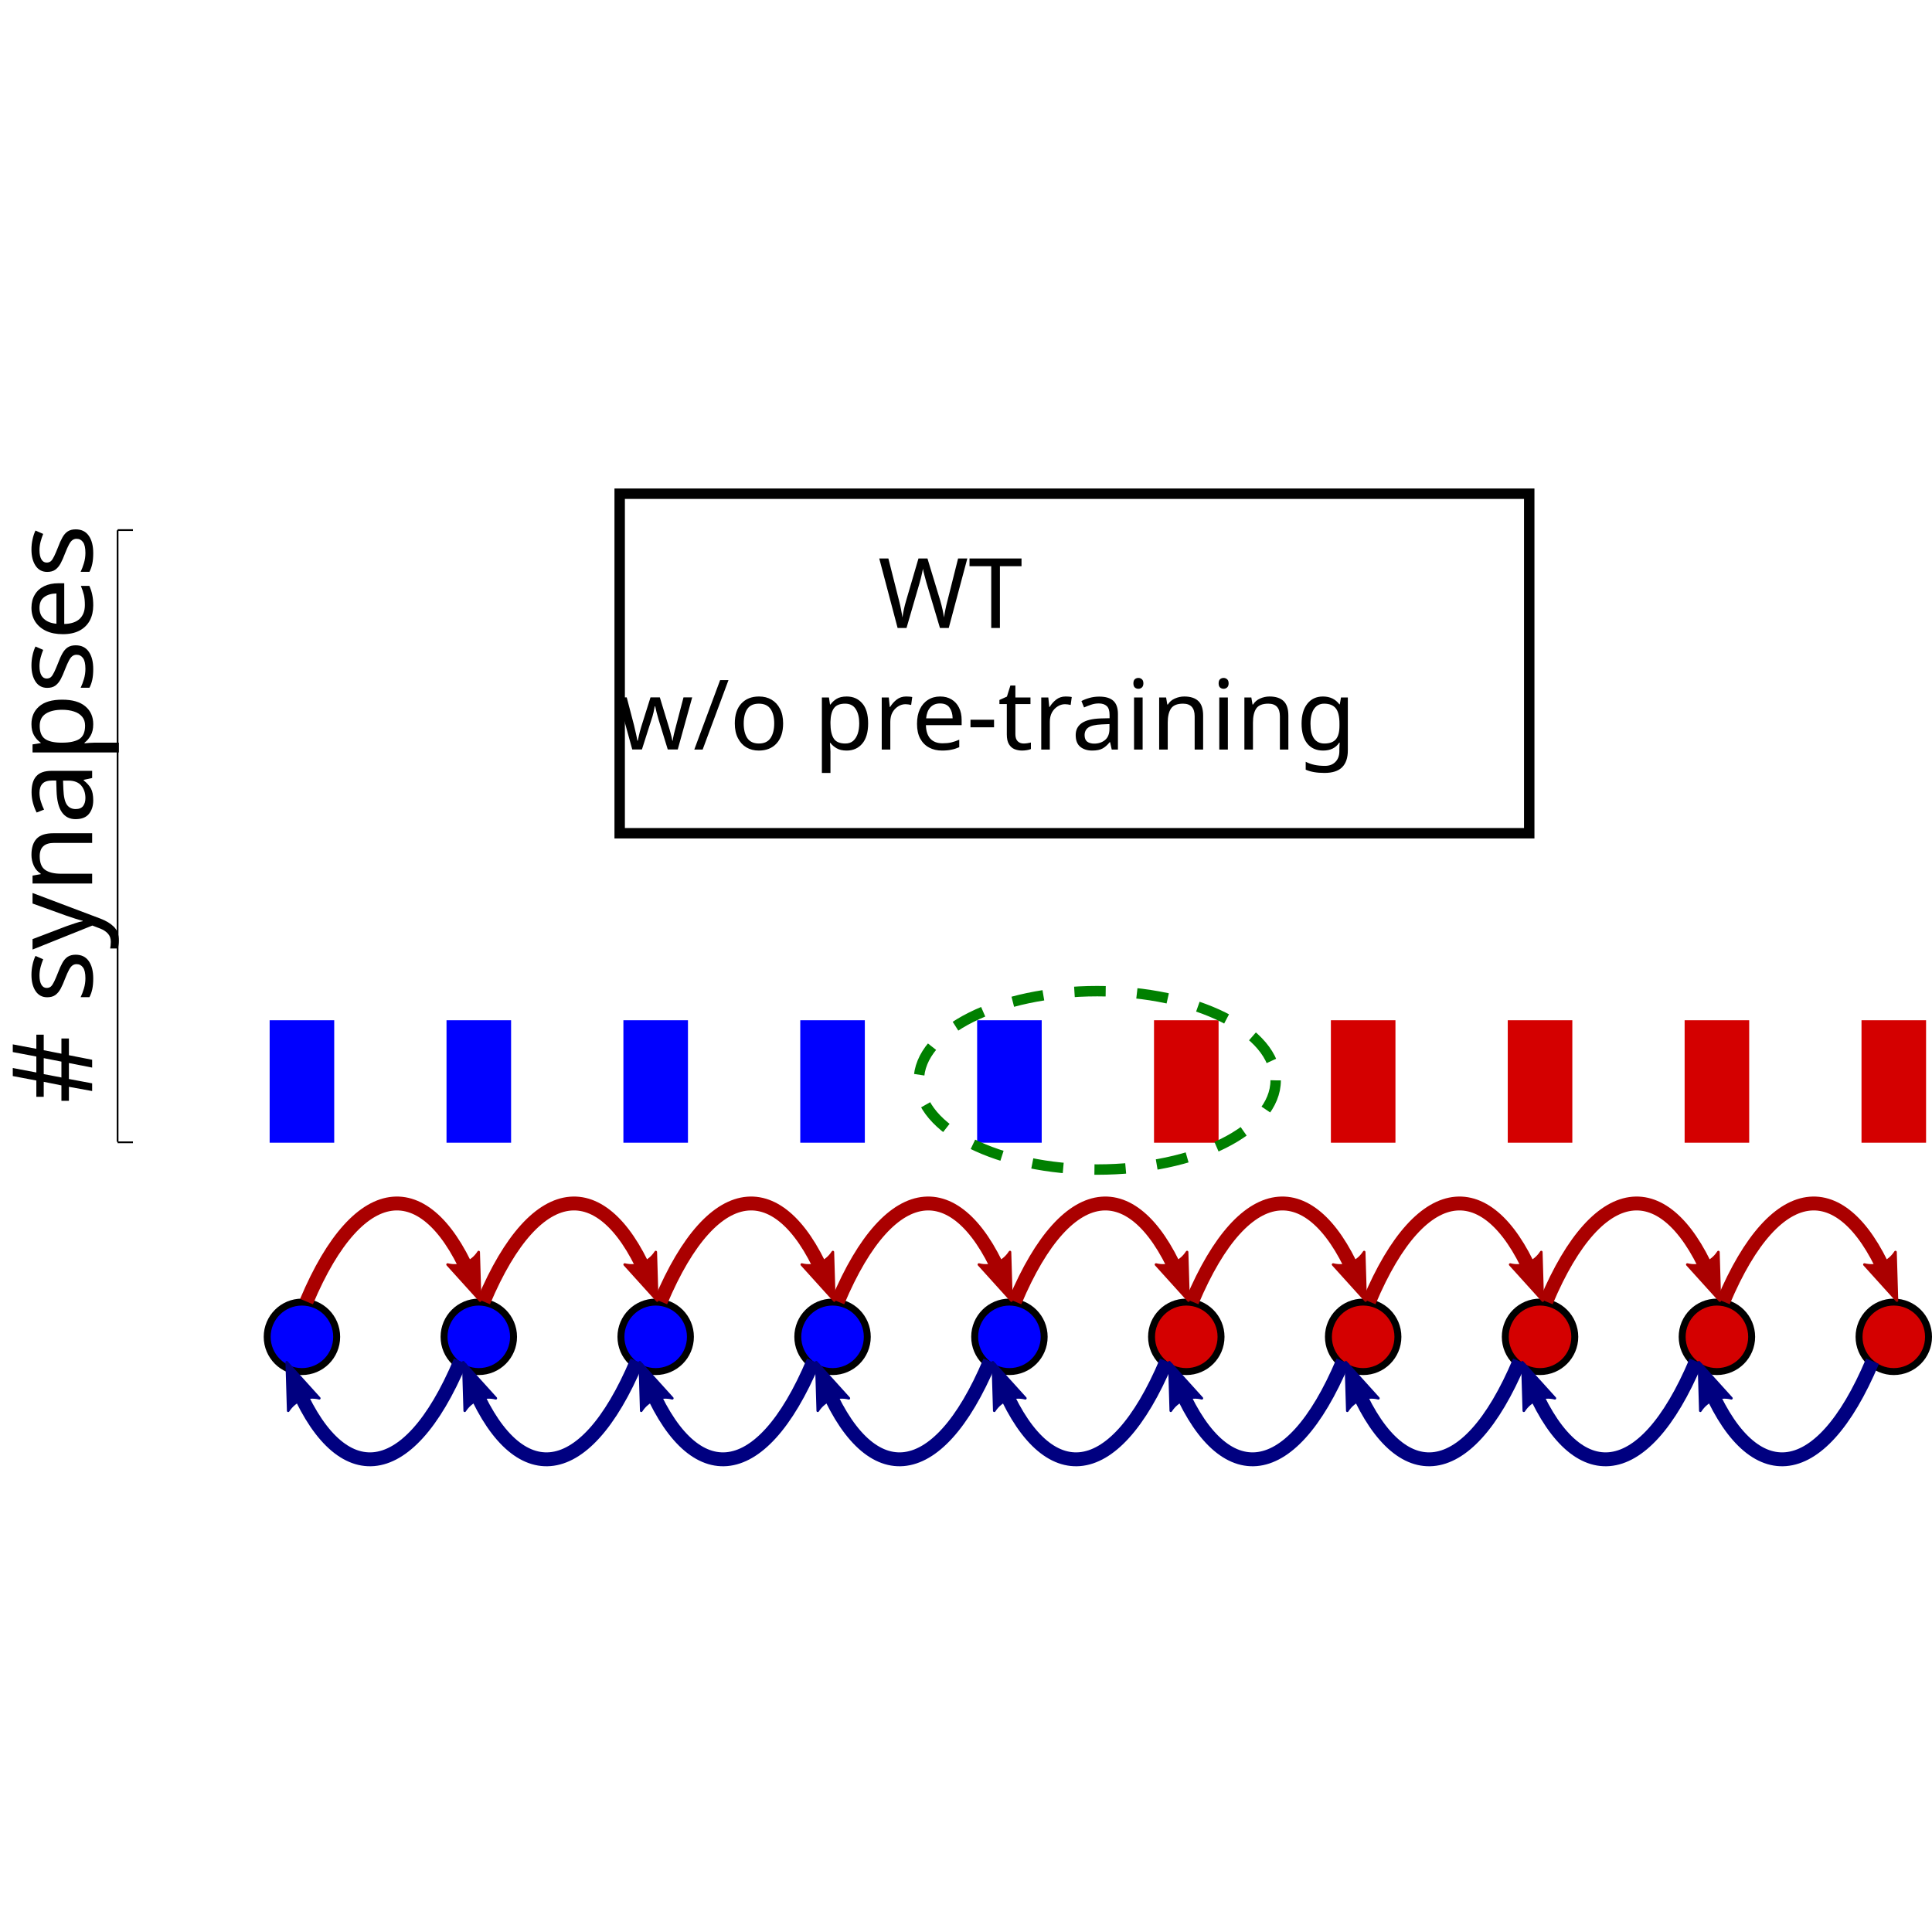
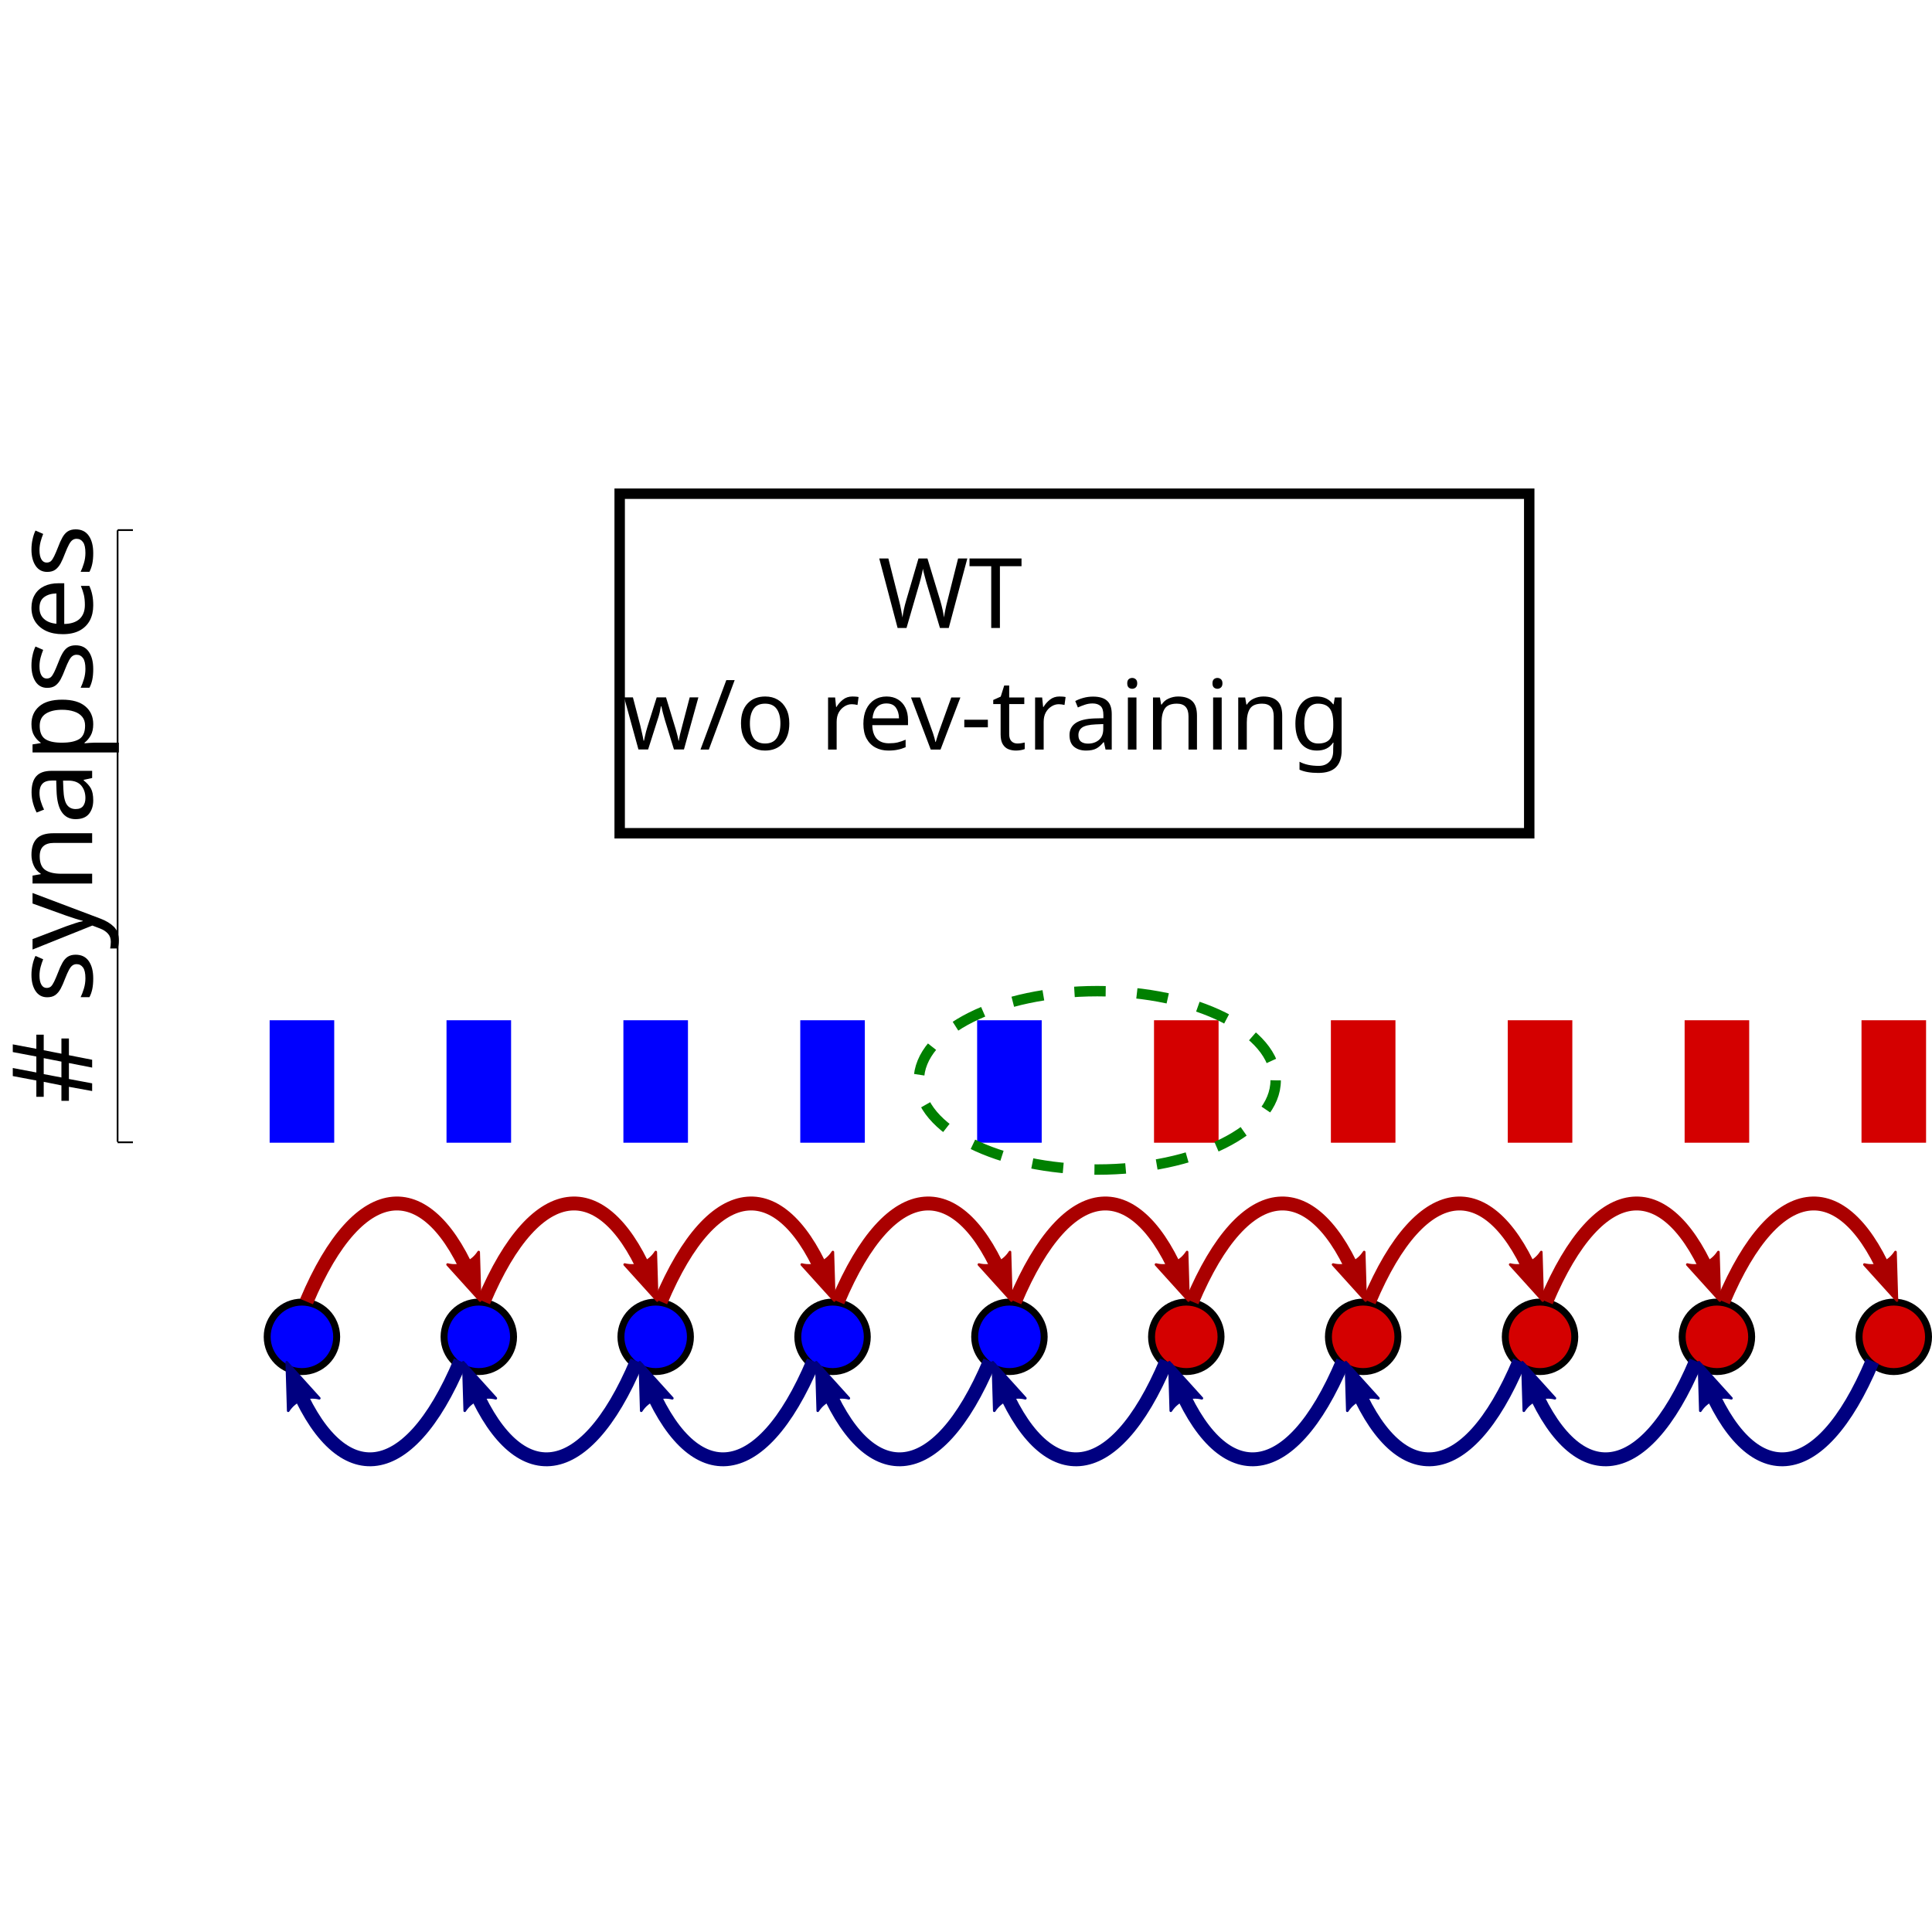
<svg xmlns="http://www.w3.org/2000/svg" width="278.043" height="278.043" id="svg2" version="1.1">
  <defs id="defs4">
    <marker orient="auto" refY="0" refX="0" id="Arrow2Send" style="overflow:visible">
      <path id="path4544" style="font-size:12px;fill-rule:evenodd;stroke-width:0.625;stroke-linejoin:round" d="M 8.719,4.034 -2.207,0.016 8.719,-4.002 c -1.745,2.372 -1.735,5.617 -6e-7,8.035 z" transform="matrix(-0.3,0,0,-0.3,0.69,0)" />
    </marker>
    <marker orient="auto" refY="0" refX="0" id="Arrow2Sstart" style="overflow:visible">
      <path id="path4541" style="font-size:12px;fill-rule:evenodd;stroke-width:0.625;stroke-linejoin:round" d="M 8.719,4.034 -2.207,0.016 8.719,-4.002 c -1.745,2.372 -1.735,5.617 -6e-7,8.035 z" transform="matrix(0.3,0,0,0.3,-0.69,0)" />
    </marker>
    <marker orient="auto" refY="0" refX="0" id="Arrow2Send-4" style="overflow:visible">
      <path id="path4544-5" style="font-size:12px;fill-rule:evenodd;stroke-width:0.625;stroke-linejoin:round" d="M 8.719,4.034 -2.207,0.016 8.719,-4.002 c -1.745,2.372 -1.735,5.617 -6e-7,8.035 z" transform="matrix(-0.3,0,0,-0.3,0.69,0)" />
    </marker>
    <marker orient="auto" refY="0" refX="0" id="Arrow2Send-3" style="overflow:visible">
      <path id="path4544-52" style="font-size:12px;fill-rule:evenodd;stroke-width:0.625;stroke-linejoin:round" d="M 8.719,4.034 -2.207,0.016 8.719,-4.002 c -1.745,2.372 -1.735,5.617 -6e-7,8.035 z" transform="matrix(-0.3,0,0,-0.3,0.69,0)" />
    </marker>
    <marker orient="auto" refY="0" refX="0" id="Arrow2Send-9" style="overflow:visible">
      <path id="path4544-4" style="font-size:12px;fill-rule:evenodd;stroke-width:0.625;stroke-linejoin:round" d="M 8.719,4.034 -2.207,0.016 8.719,-4.002 c -1.745,2.372 -1.735,5.617 -6e-7,8.035 z" transform="matrix(-0.3,0,0,-0.3,0.69,0)" />
    </marker>
    <marker orient="auto" refY="0" refX="0" id="Arrow2Send-0" style="overflow:visible">
      <path id="path4544-59" style="font-size:12px;fill-rule:evenodd;stroke-width:0.625;stroke-linejoin:round" d="M 8.719,4.034 -2.207,0.016 8.719,-4.002 c -1.745,2.372 -1.735,5.617 -6e-7,8.035 z" transform="matrix(-0.3,0,0,-0.3,0.69,0)" />
    </marker>
    <marker orient="auto" refY="0" refX="0" id="Arrow2Send-6" style="overflow:visible">
      <path id="path4544-594" style="font-size:12px;fill-rule:evenodd;stroke-width:0.625;stroke-linejoin:round" d="M 8.719,4.034 -2.207,0.016 8.719,-4.002 c -1.745,2.372 -1.735,5.617 -6e-7,8.035 z" transform="matrix(-0.3,0,0,-0.3,0.69,0)" />
    </marker>
    <marker orient="auto" refY="0" refX="0" id="Arrow2Send-43" style="overflow:visible">
      <path id="path4544-54" style="font-size:12px;fill-rule:evenodd;stroke-width:0.625;stroke-linejoin:round" d="M 8.719,4.034 -2.207,0.016 8.719,-4.002 c -1.745,2.372 -1.735,5.617 -6e-7,8.035 z" transform="matrix(-0.3,0,0,-0.3,0.69,0)" />
    </marker>
    <marker orient="auto" refY="0" refX="0" id="Arrow2Send-41" style="overflow:visible">
      <path id="path4544-6" style="font-size:12px;fill-rule:evenodd;stroke-width:0.625;stroke-linejoin:round" d="M 8.719,4.034 -2.207,0.016 8.719,-4.002 c -1.745,2.372 -1.735,5.617 -6e-7,8.035 z" transform="matrix(-0.3,0,0,-0.3,0.69,0)" />
    </marker>
    <marker orient="auto" refY="0" refX="0" id="Arrow2Send-1" style="overflow:visible">
      <path id="path4544-58" style="font-size:12px;fill-rule:evenodd;stroke-width:0.625;stroke-linejoin:round" d="M 8.719,4.034 -2.207,0.016 8.719,-4.002 c -1.745,2.372 -1.735,5.617 -6e-7,8.035 z" transform="matrix(-0.3,0,0,-0.3,0.69,0)" />
    </marker>
    <marker orient="auto" refY="0" refX="0" id="Arrow2Send-01" style="overflow:visible">
      <path id="path4544-40" style="font-size:12px;fill-rule:evenodd;stroke-width:0.625;stroke-linejoin:round" d="M 8.719,4.034 -2.207,0.016 8.719,-4.002 c -1.745,2.372 -1.735,5.617 -6e-7,8.035 z" transform="matrix(-0.3,0,0,-0.3,0.69,0)" />
    </marker>
    <marker orient="auto" refY="0" refX="0" id="Arrow2Send-91" style="overflow:visible">
      <path id="path4544-7" style="font-size:12px;fill-rule:evenodd;stroke-width:0.625;stroke-linejoin:round" d="M 8.719,4.034 -2.207,0.016 8.719,-4.002 c -1.745,2.372 -1.735,5.617 -6e-7,8.035 z" transform="matrix(-0.3,0,0,-0.3,0.69,0)" />
    </marker>
    <marker orient="auto" refY="0" refX="0" id="Arrow2Send-96" style="overflow:visible">
      <path id="path4544-8" style="font-size:12px;fill-rule:evenodd;stroke-width:0.625;stroke-linejoin:round" d="M 8.719,4.034 -2.207,0.016 8.719,-4.002 c -1.745,2.372 -1.735,5.617 -6e-7,8.035 z" transform="matrix(-0.3,0,0,-0.3,0.69,0)" />
    </marker>
    <marker orient="auto" refY="0" refX="0" id="Arrow2Send-30" style="overflow:visible">
      <path id="path4544-2" style="font-size:12px;fill-rule:evenodd;stroke-width:0.625;stroke-linejoin:round" d="M 8.719,4.034 -2.207,0.016 8.719,-4.002 c -1.745,2.372 -1.735,5.617 -6e-7,8.035 z" transform="matrix(-0.3,0,0,-0.3,0.69,0)" />
    </marker>
    <marker orient="auto" refY="0" refX="0" id="Arrow2Send-92" style="overflow:visible">
      <path id="path4544-24" style="font-size:12px;fill-rule:evenodd;stroke-width:0.625;stroke-linejoin:round" d="M 8.719,4.034 -2.207,0.016 8.719,-4.002 c -1.745,2.372 -1.735,5.617 -6e-7,8.035 z" transform="matrix(-0.3,0,0,-0.3,0.69,0)" />
    </marker>
    <marker orient="auto" refY="0" refX="0" id="Arrow2Send-8" style="overflow:visible">
      <path id="path4544-72" style="font-size:12px;fill-rule:evenodd;stroke-width:0.625;stroke-linejoin:round" d="M 8.719,4.034 -2.207,0.016 8.719,-4.002 c -1.745,2.372 -1.735,5.617 -6e-7,8.035 z" transform="matrix(-0.3,0,0,-0.3,0.69,0)" />
    </marker>
    <marker orient="auto" refY="0" refX="0" id="Arrow2Send-34" style="overflow:visible">
      <path id="path4544-3" style="font-size:12px;fill-rule:evenodd;stroke-width:0.625;stroke-linejoin:round" d="M 8.719,4.034 -2.207,0.016 8.719,-4.002 c -1.745,2.372 -1.735,5.617 -6e-7,8.035 z" transform="matrix(-0.3,0,0,-0.3,0.69,0)" />
    </marker>
    <marker orient="auto" refY="0" refX="0" id="Arrow2Send-32" style="overflow:visible">
      <path id="path4544-76" style="font-size:12px;fill-rule:evenodd;stroke-width:0.625;stroke-linejoin:round" d="M 8.719,4.034 -2.207,0.016 8.719,-4.002 c -1.745,2.372 -1.735,5.617 -6e-7,8.035 z" transform="matrix(-0.3,0,0,-0.3,0.69,0)" />
    </marker>
    <marker orient="auto" refY="0" refX="0" id="Arrow2Send-36" style="overflow:visible">
      <path id="path4544-9" style="font-size:12px;fill-rule:evenodd;stroke-width:0.625;stroke-linejoin:round" d="M 8.719,4.034 -2.207,0.016 8.719,-4.002 c -1.745,2.372 -1.735,5.617 -6e-7,8.035 z" transform="matrix(-0.3,0,0,-0.3,0.69,0)" />
    </marker>
    <marker orient="auto" refY="0" refX="0" id="Arrow2Send-33" style="overflow:visible">
      <path id="path4544-0" style="font-size:12px;fill-rule:evenodd;stroke-width:0.625;stroke-linejoin:round" d="M 8.719,4.034 -2.207,0.016 8.719,-4.002 c -1.745,2.372 -1.735,5.617 -6e-7,8.035 z" transform="matrix(-0.3,0,0,-0.3,0.69,0)" />
    </marker>
    <marker orient="auto" refY="0" refX="0" id="Arrow2SendM" style="overflow:visible">
      <path id="path3097" style="font-size:12px;fill:#aa0000;fill-rule:evenodd;stroke:#aa0000;stroke-width:0.625;stroke-linejoin:round" d="M 8.719,4.034 -2.207,0.016 8.719,-4.002 c -1.745,2.372 -1.735,5.617 -6e-7,8.035 z" transform="matrix(-0.3,0,0,-0.3,0.69,0)" />
    </marker>
    <marker orient="auto" refY="0" refX="0" id="Arrow2Sendg" style="overflow:visible">
      <path id="path3100" style="font-size:12px;fill:#aa0000;fill-rule:evenodd;stroke:#aa0000;stroke-width:0.625;stroke-linejoin:round" d="M 8.719,4.034 -2.207,0.016 8.719,-4.002 c -1.745,2.372 -1.735,5.617 -6e-7,8.035 z" transform="matrix(-0.3,0,0,-0.3,0.69,0)" />
    </marker>
    <marker orient="auto" refY="0" refX="0" id="Arrow2Send3" style="overflow:visible">
      <path id="path3103" style="font-size:12px;fill:#aa0000;fill-rule:evenodd;stroke:#aa0000;stroke-width:0.625;stroke-linejoin:round" d="M 8.719,4.034 -2.207,0.016 8.719,-4.002 c -1.745,2.372 -1.735,5.617 -6e-7,8.035 z" transform="matrix(-0.3,0,0,-0.3,0.69,0)" />
    </marker>
    <marker orient="auto" refY="0" refX="0" id="Arrow2Sends" style="overflow:visible">
      <path id="path3106" style="font-size:12px;fill:#aa0000;fill-rule:evenodd;stroke:#aa0000;stroke-width:0.625;stroke-linejoin:round" d="M 8.719,4.034 -2.207,0.016 8.719,-4.002 c -1.745,2.372 -1.735,5.617 -6e-7,8.035 z" transform="matrix(-0.3,0,0,-0.3,0.69,0)" />
    </marker>
    <marker orient="auto" refY="0" refX="0" id="Arrow2Sendz" style="overflow:visible">
      <path id="path3109" style="font-size:12px;fill:#aa0000;fill-rule:evenodd;stroke:#aa0000;stroke-width:0.625;stroke-linejoin:round" d="M 8.719,4.034 -2.207,0.016 8.719,-4.002 c -1.745,2.372 -1.735,5.617 -6e-7,8.035 z" transform="matrix(-0.3,0,0,-0.3,0.69,0)" />
    </marker>
    <marker orient="auto" refY="0" refX="0" id="Arrow2SendI" style="overflow:visible">
      <path id="path3112" style="font-size:12px;fill:#aa0000;fill-rule:evenodd;stroke:#aa0000;stroke-width:0.625;stroke-linejoin:round" d="M 8.719,4.034 -2.207,0.016 8.719,-4.002 c -1.745,2.372 -1.735,5.617 -6e-7,8.035 z" transform="matrix(-0.3,0,0,-0.3,0.69,0)" />
    </marker>
    <marker orient="auto" refY="0" refX="0" id="Arrow2Send7" style="overflow:visible">
      <path id="path3115" style="font-size:12px;fill:#aa0000;fill-rule:evenodd;stroke:#aa0000;stroke-width:0.625;stroke-linejoin:round" d="M 8.719,4.034 -2.207,0.016 8.719,-4.002 c -1.745,2.372 -1.735,5.617 -6e-7,8.035 z" transform="matrix(-0.3,0,0,-0.3,0.69,0)" />
    </marker>
    <marker orient="auto" refY="0" refX="0" id="Arrow2SendG" style="overflow:visible">
      <path id="path3118" style="font-size:12px;fill:#aa0000;fill-rule:evenodd;stroke:#aa0000;stroke-width:0.625;stroke-linejoin:round" d="M 8.719,4.034 -2.207,0.016 8.719,-4.002 c -1.745,2.372 -1.735,5.617 -6e-7,8.035 z" transform="matrix(-0.3,0,0,-0.3,0.69,0)" />
    </marker>
    <marker orient="auto" refY="0" refX="0" id="Arrow2SendJ" style="overflow:visible">
      <path id="path3121" style="font-size:12px;fill:#aa0000;fill-rule:evenodd;stroke:#aa0000;stroke-width:0.625;stroke-linejoin:round" d="M 8.719,4.034 -2.207,0.016 8.719,-4.002 c -1.745,2.372 -1.735,5.617 -6e-7,8.035 z" transform="matrix(-0.3,0,0,-0.3,0.69,0)" />
    </marker>
    <marker orient="auto" refY="0" refX="0" id="Arrow2Sendzk" style="overflow:visible">
      <path id="path3315" style="font-size:12px;fill:#000080;fill-rule:evenodd;stroke:#000080;stroke-width:0.625;stroke-linejoin:round" d="M 8.719,4.034 -2.207,0.016 8.719,-4.002 c -1.745,2.372 -1.735,5.617 -6e-7,8.035 z" transform="matrix(-0.3,0,0,-0.3,0.69,0)" />
    </marker>
    <marker orient="auto" refY="0" refX="0" id="Arrow2SendD" style="overflow:visible">
      <path id="path3318" style="font-size:12px;fill:#000080;fill-rule:evenodd;stroke:#000080;stroke-width:0.625;stroke-linejoin:round" d="M 8.719,4.034 -2.207,0.016 8.719,-4.002 c -1.745,2.372 -1.735,5.617 -6e-7,8.035 z" transform="matrix(-0.3,0,0,-0.3,0.69,0)" />
    </marker>
    <marker orient="auto" refY="0" refX="0" id="Arrow2SendO" style="overflow:visible">
      <path id="path3321" style="font-size:12px;fill:#000080;fill-rule:evenodd;stroke:#000080;stroke-width:0.625;stroke-linejoin:round" d="M 8.719,4.034 -2.207,0.016 8.719,-4.002 c -1.745,2.372 -1.735,5.617 -6e-7,8.035 z" transform="matrix(-0.3,0,0,-0.3,0.69,0)" />
    </marker>
    <marker orient="auto" refY="0" refX="0" id="Arrow2Sendu" style="overflow:visible">
      <path id="path3324" style="font-size:12px;fill:#000080;fill-rule:evenodd;stroke:#000080;stroke-width:0.625;stroke-linejoin:round" d="M 8.719,4.034 -2.207,0.016 8.719,-4.002 c -1.745,2.372 -1.735,5.617 -6e-7,8.035 z" transform="matrix(-0.3,0,0,-0.3,0.69,0)" />
    </marker>
    <marker orient="auto" refY="0" refX="0" id="Arrow2Sendd" style="overflow:visible">
      <path id="path3327" style="font-size:12px;fill:#000080;fill-rule:evenodd;stroke:#000080;stroke-width:0.625;stroke-linejoin:round" d="M 8.719,4.034 -2.207,0.016 8.719,-4.002 c -1.745,2.372 -1.735,5.617 -6e-7,8.035 z" transform="matrix(-0.3,0,0,-0.3,0.69,0)" />
    </marker>
    <marker orient="auto" refY="0" refX="0" id="Arrow2Send9" style="overflow:visible">
      <path id="path3330" style="font-size:12px;fill:#000080;fill-rule:evenodd;stroke:#000080;stroke-width:0.625;stroke-linejoin:round" d="M 8.719,4.034 -2.207,0.016 8.719,-4.002 c -1.745,2.372 -1.735,5.617 -6e-7,8.035 z" transform="matrix(-0.3,0,0,-0.3,0.69,0)" />
    </marker>
    <marker orient="auto" refY="0" refX="0" id="Arrow2SendI1" style="overflow:visible">
      <path id="path3333" style="font-size:12px;fill:#000080;fill-rule:evenodd;stroke:#000080;stroke-width:0.625;stroke-linejoin:round" d="M 8.719,4.034 -2.207,0.016 8.719,-4.002 c -1.745,2.372 -1.735,5.617 -6e-7,8.035 z" transform="matrix(-0.3,0,0,-0.3,0.69,0)" />
    </marker>
    <marker orient="auto" refY="0" refX="0" id="Arrow2Senda" style="overflow:visible">
      <path id="path3336" style="font-size:12px;fill:#000080;fill-rule:evenodd;stroke:#000080;stroke-width:0.625;stroke-linejoin:round" d="M 8.719,4.034 -2.207,0.016 8.719,-4.002 c -1.745,2.372 -1.735,5.617 -6e-7,8.035 z" transform="matrix(-0.3,0,0,-0.3,0.69,0)" />
    </marker>
    <marker orient="auto" refY="0" refX="0" id="Arrow2SendaN" style="overflow:visible">
      <path id="path3339" style="font-size:12px;fill:#000080;fill-rule:evenodd;stroke:#000080;stroke-width:0.625;stroke-linejoin:round" d="M 8.719,4.034 -2.207,0.016 8.719,-4.002 c -1.745,2.372 -1.735,5.617 -6e-7,8.035 z" transform="matrix(-0.3,0,0,-0.3,0.69,0)" />
    </marker>
    <marker orient="auto" refY="0" refX="0" id="Arrow2Send-33d2" style="overflow:visible">
      <path id="path5288" style="font-size:12px;fill:#008000;fill-rule:evenodd;stroke:#008000;stroke-width:0.625;stroke-linejoin:round" d="M 8.719,4.034 -2.207,0.016 8.719,-4.002 c -1.745,2.372 -1.735,5.617 -6e-7,8.035 z" transform="matrix(-0.3,0,0,-0.3,0.69,0)" />
    </marker>
    <marker orient="auto" refY="0" refX="0" id="Arrow2Send-337r" style="overflow:visible">
      <path id="path5291" style="font-size:12px;fill:#008000;fill-rule:evenodd;stroke:#008000;stroke-width:0.625;stroke-linejoin:round" d="M 8.719,4.034 -2.207,0.016 8.719,-4.002 c -1.745,2.372 -1.735,5.617 -6e-7,8.035 z" transform="matrix(-0.3,0,0,-0.3,0.69,0)" />
    </marker>
    <marker orient="auto" refY="0" refX="0" id="Arrow2Send-33Jk" style="overflow:visible">
      <path id="path5285" style="font-size:12px;fill:#008000;fill-rule:evenodd;stroke:#008000;stroke-width:0.625;stroke-linejoin:round" d="M 8.719,4.034 -2.207,0.016 8.719,-4.002 c -1.745,2.372 -1.735,5.617 -6e-7,8.035 z" transform="matrix(-0.3,0,0,-0.3,0.69,0)" />
    </marker>
    <marker orient="auto" refY="0" refX="0" id="Arrow2Send-33V0" style="overflow:visible">
      <path id="path5294" style="font-size:12px;fill:#008000;fill-rule:evenodd;stroke:#008000;stroke-width:0.625;stroke-linejoin:round" d="M 8.719,4.034 -2.207,0.016 8.719,-4.002 c -1.745,2.372 -1.735,5.617 -6e-7,8.035 z" transform="matrix(-0.3,0,0,-0.3,0.69,0)" />
    </marker>
  </defs>
  <g id="layer1" transform="translate(-84.00428,-181.6193)">
    <path id="path150" style="fill:none;stroke:#000000;stroke-width:0.25;stroke-linecap:butt;stroke-linejoin:round;stroke-miterlimit:10;stroke-dasharray:none;stroke-opacity:1" d="m 100.927,257.907 2.208,0" />
    <path id="path176" style="fill:none;stroke:#000000;stroke-width:0.25;stroke-linecap:butt;stroke-linejoin:round;stroke-miterlimit:10;stroke-dasharray:none;stroke-opacity:1" d="m 100.927,345.948 0,-88.012" />
    <path id="path150-1" style="fill:none;stroke:#000000;stroke-width:0.25;stroke-linecap:butt;stroke-linejoin:round;stroke-miterlimit:10;stroke-dasharray:none;stroke-opacity:1" d="m 100.927,346.015 2.208,0" />
    <text transform="matrix(0,-1,1,0,0,0)" id="text3120" y="97.264" x="-340.45" style="font-style:normal;font-weight:normal;font-size:40px;line-height:125%;font-family:Sans;letter-spacing:0px;word-spacing:0px;fill:#000000;fill-opacity:1;stroke:none" xml:space="preserve">
      <tspan style="font-size:16px" y="97.264" x="-340.45" id="tspan3122"># synapses</tspan>
    </text>
    <circle transform="scale(-1,1)" style="fill:#d40000;stroke:#000000;stroke-width:1;stroke-linecap:round;stroke-linejoin:round;stroke-miterlimit:4;stroke-dasharray:none;stroke-dashoffset:0" id="path2994-3-2-1" cx="-356.548" cy="374.009" r="5" />
    <circle transform="scale(-1,1)" style="fill:#d40000;stroke:#000000;stroke-width:1;stroke-linecap:round;stroke-linejoin:round;stroke-miterlimit:4;stroke-dasharray:none;stroke-dashoffset:0" id="path2994-3-2-7" cx="-331.093" cy="374.009" r="5" />
    <circle transform="scale(-1,1)" style="fill:#d40000;stroke:#000000;stroke-width:1;stroke-linecap:round;stroke-linejoin:round;stroke-miterlimit:4;stroke-dasharray:none;stroke-dashoffset:0" id="path2994-3-2-4" cx="-280.184" cy="374.009" r="5" />
    <circle transform="scale(-1,1)" style="fill:#d40000;stroke:#000000;stroke-width:1;stroke-linecap:round;stroke-linejoin:round;stroke-miterlimit:4;stroke-dasharray:none;stroke-dashoffset:0" id="path2994-3-2-0" cx="-305.638" cy="374.009" r="5" />
    <circle transform="scale(-1,1)" style="fill:#d40000;stroke:#000000;stroke-width:1;stroke-linecap:round;stroke-linejoin:round;stroke-miterlimit:4;stroke-dasharray:none;stroke-dashoffset:0" id="path2994-3-2-9" cx="-254.729" cy="374.009" r="5" />
    <circle transform="scale(-1,1)" style="fill:#0000ff;stroke:#000000;stroke-width:1;stroke-linecap:round;stroke-linejoin:round;stroke-miterlimit:4;stroke-dasharray:none;stroke-dashoffset:0" id="path2994-4" cx="-127.457" cy="374.009" r="5" />
    <circle transform="scale(-1,1)" style="fill:#0000ff;stroke:#000000;stroke-width:1;stroke-linecap:round;stroke-linejoin:round;stroke-miterlimit:4;stroke-dasharray:none;stroke-dashoffset:0" id="path2994-8" cx="-152.911" cy="374.009" r="5" />
    <circle transform="scale(-1,1)" style="fill:#0000ff;stroke:#000000;stroke-width:1;stroke-linecap:round;stroke-linejoin:round;stroke-miterlimit:4;stroke-dasharray:none;stroke-dashoffset:0" id="path2994-82" cx="-178.366" cy="374.009" r="5" />
    <circle transform="scale(-1,1)" style="fill:#0000ff;stroke:#000000;stroke-width:1;stroke-linecap:round;stroke-linejoin:round;stroke-miterlimit:4;stroke-dasharray:none;stroke-dashoffset:0" id="path2994-45" cx="-203.82" cy="374.009" r="5" />
    <circle transform="scale(-1,1)" style="fill:#0000ff;stroke:#000000;stroke-width:1;stroke-linecap:round;stroke-linejoin:round;stroke-miterlimit:4;stroke-dasharray:none;stroke-dashoffset:0" id="path2994-5" cx="-229.275" cy="374.009" r="5" />
    <path style="fill:none;stroke:#aa0000;stroke-width:2;stroke-linecap:butt;stroke-linejoin:miter;stroke-miterlimit:4;stroke-dasharray:none;stroke-opacity:1;marker-end:url(#Arrow2Sendz)" d="m 128.115,368.935 c 7.696,-18.279 17.625,-18.423 23.968,-2.651" id="path5894-5" />
    <path style="fill:none;stroke:#aa0000;stroke-width:2;stroke-linecap:butt;stroke-linejoin:miter;stroke-miterlimit:4;stroke-dasharray:none;stroke-opacity:1;marker-end:url(#Arrow2Sends)" d="m 332.016,368.935 c 7.696,-18.279 17.625,-18.423 23.968,-2.651" id="path5894-5-4" />
    <path style="fill:none;stroke:#aa0000;stroke-width:2;stroke-linecap:butt;stroke-linejoin:miter;stroke-miterlimit:4;stroke-dasharray:none;stroke-opacity:1;marker-end:url(#Arrow2Sendg)" d="m 306.529,368.935 c 7.696,-18.279 17.625,-18.423 23.968,-2.651" id="path5894-5-9" />
    <path style="fill:none;stroke:#aa0000;stroke-width:2;stroke-linecap:butt;stroke-linejoin:miter;stroke-miterlimit:4;stroke-dasharray:none;stroke-opacity:1;marker-end:url(#Arrow2SendJ)" d="m 281.041,368.935 c 7.696,-18.279 17.625,-18.423 23.968,-2.651" id="path5894-5-93" />
    <path style="fill:none;stroke:#aa0000;stroke-width:2;stroke-linecap:butt;stroke-linejoin:miter;stroke-miterlimit:4;stroke-dasharray:none;stroke-opacity:1;marker-end:url(#Arrow2SendG)" d="m 255.553,368.935 c 7.696,-18.279 17.625,-18.423 23.968,-2.651" id="path5894-5-48" />
    <path style="fill:none;stroke:#aa0000;stroke-width:2;stroke-linecap:butt;stroke-linejoin:miter;stroke-miterlimit:4;stroke-dasharray:none;stroke-opacity:1;marker-end:url(#Arrow2SendM)" d="m 230.066,368.935 c 7.696,-18.279 17.625,-18.423 23.968,-2.651" id="path5894-5-8" />
    <path style="fill:none;stroke:#aa0000;stroke-width:2;stroke-linecap:butt;stroke-linejoin:miter;stroke-miterlimit:4;stroke-dasharray:none;stroke-opacity:1;marker-end:url(#Arrow2Send3)" d="m 204.578,368.935 c 7.696,-18.279 17.625,-18.423 23.968,-2.651" id="path5894-5-2" />
    <path style="fill:none;stroke:#aa0000;stroke-width:2;stroke-linecap:butt;stroke-linejoin:miter;stroke-miterlimit:4;stroke-dasharray:none;stroke-opacity:1;marker-end:url(#Arrow2SendI)" d="m 179.09,368.935 c 7.696,-18.279 17.625,-18.423 23.968,-2.651" id="path5894-5-98" />
    <path style="fill:none;stroke:#aa0000;stroke-width:2;stroke-linecap:butt;stroke-linejoin:miter;stroke-miterlimit:4;stroke-dasharray:none;stroke-opacity:1;marker-end:url(#Arrow2Send7)" d="m 153.603,368.935 c 7.696,-18.279 17.625,-18.423 23.968,-2.651" id="path5894-5-49" />
    <path style="fill:none;stroke:#000080;stroke-width:2;stroke-linecap:butt;stroke-linejoin:miter;stroke-miterlimit:4;stroke-dasharray:none;stroke-dashoffset:0;stroke-opacity:1;marker-end:url(#Arrow2SendD)" d="m 150.258,377.521 c -7.696,18.279 -17.625,18.423 -23.968,2.651" id="path5894-5-1" />
    <path style="fill:none;stroke:#000080;stroke-width:2;stroke-linecap:butt;stroke-linejoin:miter;stroke-miterlimit:4;stroke-dasharray:none;stroke-dashoffset:0;stroke-opacity:1;marker-end:url(#Arrow2Senda)" d="m 353.485,377.521 c -7.696,18.279 -17.625,18.423 -23.968,2.651" id="path5894-5-1-1" />
    <path style="fill:none;stroke:#000080;stroke-width:2;stroke-linecap:butt;stroke-linejoin:miter;stroke-miterlimit:4;stroke-dasharray:none;stroke-dashoffset:0;stroke-opacity:1;marker-end:url(#Arrow2Sendd)" d="m 328.082,377.521 c -7.696,18.279 -17.625,18.423 -23.968,2.651" id="path5894-5-1-19" />
    <path style="fill:none;stroke:#000080;stroke-width:2;stroke-linecap:butt;stroke-linejoin:miter;stroke-miterlimit:4;stroke-dasharray:none;stroke-dashoffset:0;stroke-opacity:1;marker-end:url(#Arrow2SendI1)" d="m 302.679,377.521 c -7.696,18.279 -17.625,18.423 -23.968,2.651" id="path5894-5-1-0" />
    <path style="fill:none;stroke:#000080;stroke-width:2;stroke-linecap:butt;stroke-linejoin:miter;stroke-miterlimit:4;stroke-dasharray:none;stroke-dashoffset:0;stroke-opacity:1;marker-end:url(#Arrow2SendO)" d="m 277.275,377.521 c -7.696,18.279 -17.625,18.423 -23.968,2.651" id="path5894-5-1-8" />
    <path style="fill:none;stroke:#000080;stroke-width:2;stroke-linecap:butt;stroke-linejoin:miter;stroke-miterlimit:4;stroke-dasharray:none;stroke-dashoffset:0;stroke-opacity:1;marker-end:url(#Arrow2Sendu)" d="m 251.872,377.521 c -7.696,18.279 -17.625,18.423 -23.968,2.651" id="path5894-5-1-9" />
    <path style="fill:none;stroke:#000080;stroke-width:2;stroke-linecap:butt;stroke-linejoin:miter;stroke-miterlimit:4;stroke-dasharray:none;stroke-dashoffset:0;stroke-opacity:1;marker-end:url(#Arrow2Sendzk)" d="m 226.468,377.521 c -7.696,18.279 -17.625,18.423 -23.968,2.651" id="path5894-5-1-95" />
    <path style="fill:none;stroke:#000080;stroke-width:2;stroke-linecap:butt;stroke-linejoin:miter;stroke-miterlimit:4;stroke-dasharray:none;stroke-dashoffset:0;stroke-opacity:1;marker-end:url(#Arrow2Send9)" d="m 201.065,377.521 c -7.696,18.279 -17.625,18.423 -23.968,2.651" id="path5894-5-1-191" />
    <path style="fill:none;stroke:#000080;stroke-width:2;stroke-linecap:butt;stroke-linejoin:miter;stroke-miterlimit:4;stroke-dasharray:none;stroke-dashoffset:0;stroke-opacity:1;marker-end:url(#Arrow2SendaN)" d="m 175.662,377.521 c -7.696,18.279 -17.625,18.423 -23.968,2.651" id="path5894-5-1-15" />
    <path id="path186" style="fill:#0000ff;fill-opacity:1;fill-rule:evenodd;stroke:none" d="m 122.811,346.073 9.292,0 0,-17.625 -9.292,0 0,17.625 z" />
    <path id="path190" style="fill:#0000ff;fill-opacity:1;fill-rule:evenodd;stroke:none" d="m 148.265,346.073 9.292,0 0,-17.625 -9.292,0 0,17.625 z" />
    <path id="path194" style="fill:#0000ff;fill-opacity:1;fill-rule:evenodd;stroke:none" d="m 173.72,346.073 9.292,0 0,-17.625 -9.292,0 0,17.625 z" />
    <path id="path198" style="fill:#0000ff;fill-opacity:1;fill-rule:evenodd;stroke:none" d="m 199.174,346.073 9.292,0 0,-17.625 -9.292,0 0,17.625 z" />
    <path id="path202" style="fill:#0000ff;fill-opacity:1;fill-rule:evenodd;stroke:none" d="m 224.629,346.073 9.292,0 0,-17.625 -9.292,0 0,17.625 z" />
    <path id="path206" style="fill:#d40000;fill-opacity:1;fill-rule:evenodd;stroke:none" d="m 250.084,346.073 9.292,0 0,-17.625 -9.292,0 0,17.625 z" />
    <path id="path210" style="fill:#d40000;fill-opacity:1;fill-rule:evenodd;stroke:none" d="m 275.538,346.073 9.292,0 0,-17.625 -9.292,0 0,17.625 z" />
    <path id="path214" style="fill:#d40000;fill-opacity:1;fill-rule:evenodd;stroke:none" d="m 300.993,346.073 9.292,0 0,-17.625 -9.292,0 0,17.625 z" />
    <path id="path218" style="fill:#d40000;fill-opacity:1;fill-rule:evenodd;stroke:none" d="m 326.447,346.073 9.292,0 0,-17.625 -9.292,0 0,17.625 z" />
    <path id="path222" style="fill:#d40000;fill-opacity:1;fill-rule:evenodd;stroke:none" d="m 351.902,346.073 9.292,0 0,-17.625 -9.292,0 0,17.625 z" />
    <text xml:space="preserve" style="font-style:normal;font-weight:normal;font-size:20px;line-height:125%;font-family:Sans;text-align:center;letter-spacing:0px;word-spacing:0px;text-anchor:middle;fill:#000000;fill-opacity:1;stroke:none" x="238.973" y="271.996" id="text2993">
      <tspan id="tspan2995" x="238.973" y="271.996" style="font-size:14px">WT</tspan>
-       <tspan x="238.973" y="289.496" id="tspan2997" style="font-size:14px">w/o pre-training</tspan>
+       <tspan x="238.973" y="289.496" id="tspan2997" style="font-size:14px">w/o rev-training</tspan>
    </text>
    <rect y="252.671" x="173.185" height="48.864" width="130.898" id="rect3113-2" style="fill:none;stroke:#000000;stroke-width:1.5;stroke-linecap:butt;stroke-miterlimit:4;stroke-dasharray:none;stroke-dashoffset:0" />
    <ellipse id="path3119" style="fill:none;stroke:#008000;stroke-width:1.5;stroke-miterlimit:4;stroke-dasharray:4.5, 4.5;stroke-dashoffset:0" cx="241.916" cy="337.098" rx="25.675" ry="12.838" />
  </g>
</svg>
